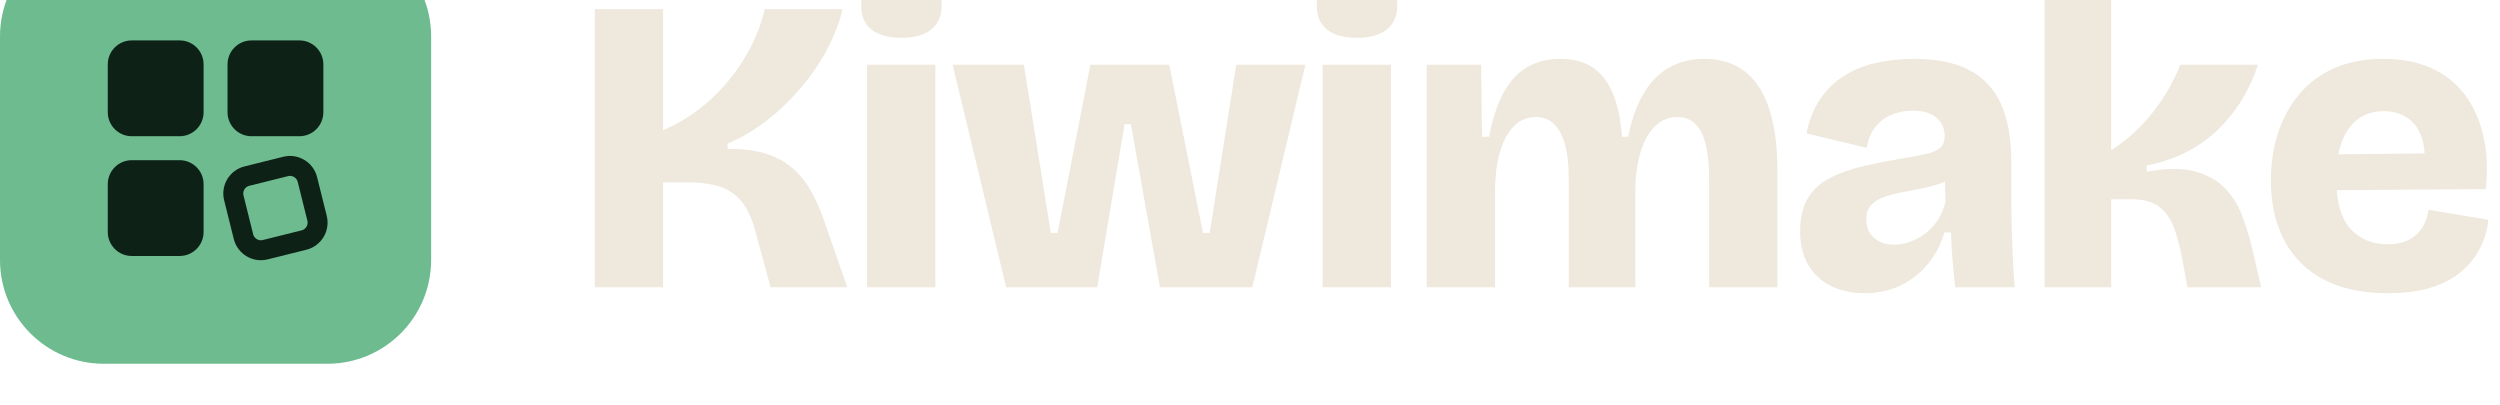
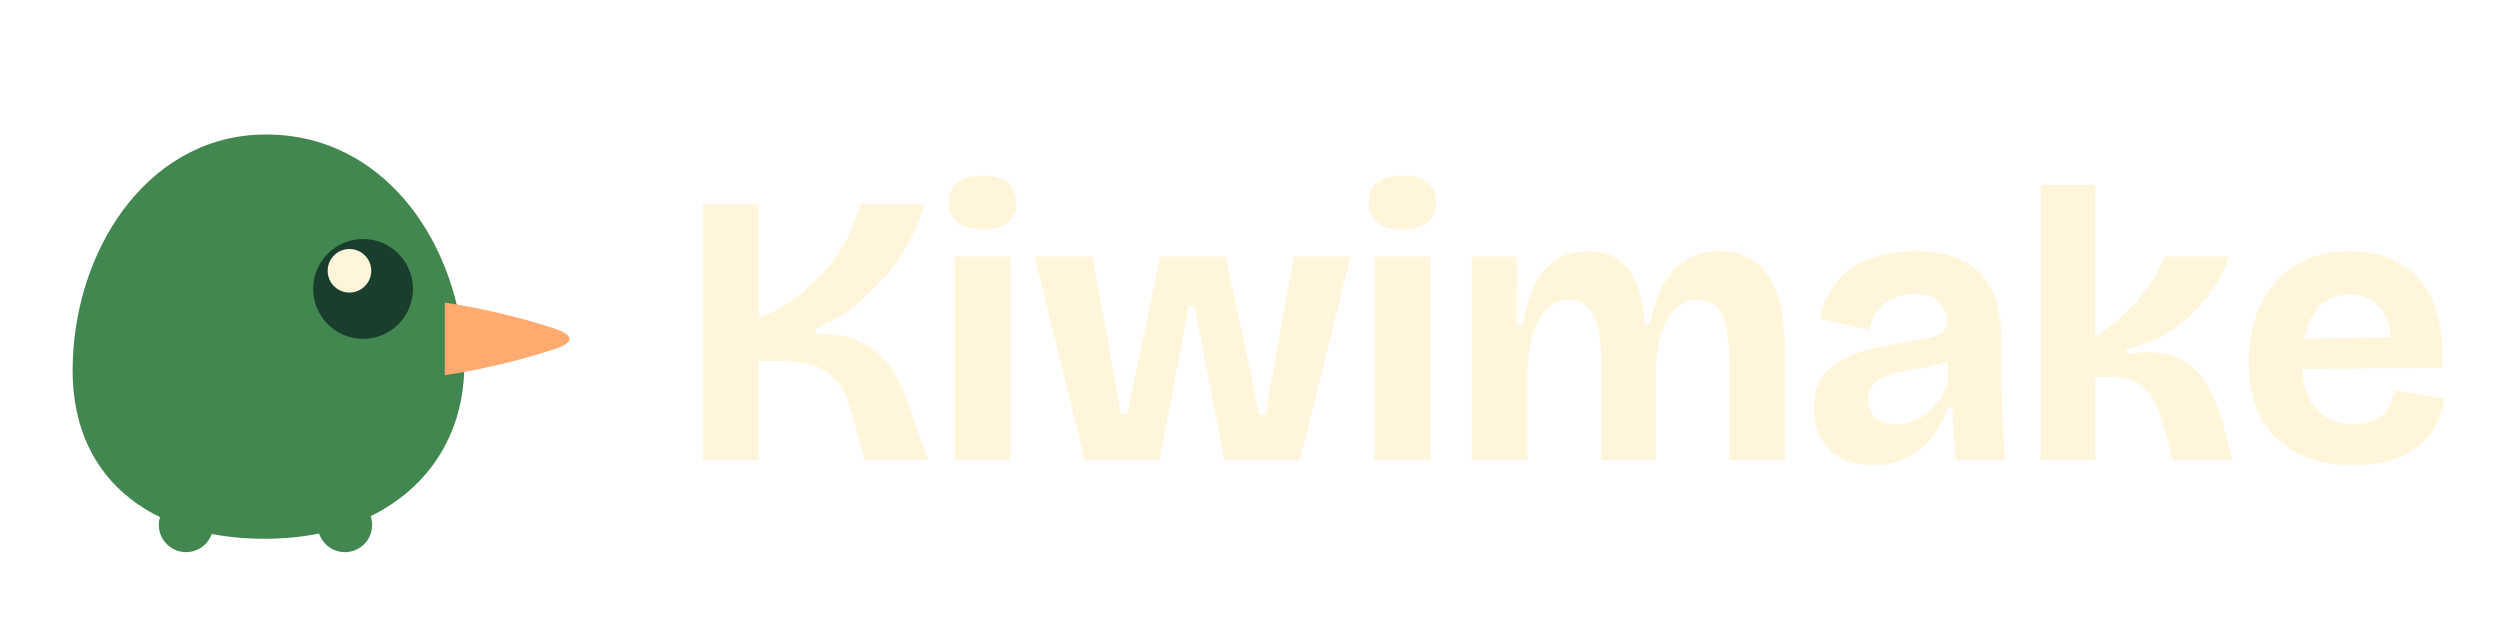
- <svg xmlns="http://www.w3.org/2000/svg" viewBox="0 25.0 593.2 95.7" width="593" height="96">
-   <g transform="translate(0 8.85) scale(0.9472)">
-     <rect width="108" height="108" rx="26" fill="#6DBB8F" />
-     <g fill="#0E2117">
-       <rect x="27" y="27" width="24" height="24" rx="6" />
-       <rect x="57" y="27" width="24" height="24" rx="6" />
-       <rect x="27" y="57" width="24" height="24" rx="6" />
+ <svg xmlns="http://www.w3.org/2000/svg" viewBox="0 0 413.15 106" role="img" aria-label="Kiwimake: Bright Eye lockup-dark" style="color:#438750">
+   <g transform="translate(0 5) scale(.75)">
+     <g fill="#438750">
+       <path d="M16 75C16 49 32 24 57 23C82 22 99 43 102 68C105 94 87 111 61 112C35 113 16 100 16 75Z" />
+       <rect x="35" y="103" width="12" height="12" rx="6" />
+       <rect x="70" y="103" width="12" height="12" rx="6" />
    </g>
-     <rect x="59.5" y="59.5" width="19" height="19" rx="4.5" fill="none" stroke="#0E2117" stroke-width="5" transform="rotate(-14 69 69)" />
+     <g fill="#FFAB70">
+       <path d="M98 60Q111 62 123 66Q128 68 123 70Q111 74 98 76Z" />
+     </g>
+     <circle cx="80" cy="57" r="11" fill="#193E2D" />
+     <circle cx="77" cy="53" r="4.8" fill="#FFF5DB" />
  </g>
-   <g transform="translate(135.04 0)">
-     <path fill="#EEE8DD" d="M6.1 93.0V27.0H22.3V55.7Q27.1 53.7 31.15 50.5Q35.2 47.3 38.3 43.4Q41.4 39.5 43.45 35.3Q45.5 31.1 46.4 27.0H64.9Q63.7 31.9 61.1 36.75Q58.5 41.6 54.8 45.9Q51.1 50.2 46.75 53.55Q42.4 56.9 37.6 58.9V60.2Q42.5 60.1 46.2 61.15Q49.9 62.2 52.6 64.4Q55.3 66.6 57.15 69.75Q59.0 72.9 60.4 76.9L66.0 93.0H47.8L44.1 79.4Q43.0 75.3 41.05 72.8Q39.1 70.3 36.0 69.2Q32.9 68.1 28.0 68.1H22.3V93.0ZM70.7 93.0V40.2H86.9V93.0ZM78.8 33.8Q74.2 33.8 71.75 31.85Q69.3 29.9 69.3 26.2Q69.3 22.4 71.75 20.45Q74.2 18.5 78.8 18.5Q83.5 18.5 85.95 20.5Q88.4 22.5 88.4 26.2Q88.4 29.8 85.95 31.8Q83.5 33.8 78.8 33.8ZM103.7 93.0 91.0 40.2H107.9L114.3 80.1H115.9L123.7 40.2H142.4L150.4 80.1H152.0L158.3 40.2H174.7L162.1 93.0H140.2L133.3 54.3H131.8L125.3 93.0ZM178.8 93.0V40.2H195.0V93.0ZM186.9 33.8Q182.3 33.8 179.85 31.85Q177.4 29.9 177.4 26.2Q177.4 22.4 179.85 20.45Q182.3 18.5 186.9 18.5Q191.6 18.5 194.05 20.5Q196.5 22.5 196.5 26.2Q196.5 29.8 194.05 31.8Q191.6 33.8 186.9 33.8ZM203.5 93.0V60.2V40.2H216.4L216.6 57.3H218.3Q219.5 50.9 221.75 46.8Q224.0 42.7 227.35 40.75Q230.7 38.8 235.2 38.8Q239.9 38.8 242.95 40.9Q246.0 43.0 247.7 47.1Q249.4 51.2 249.8 57.3H251.3Q252.6 50.8 255.15 46.7Q257.7 42.6 261.3 40.7Q264.9 38.8 269.3 38.8Q273.7 38.8 276.95 40.5Q280.2 42.2 282.35 45.5Q284.5 48.8 285.6 53.8Q286.7 58.8 286.7 65.4V93.0H270.5V67.3Q270.5 62.4 269.7 59.15Q268.9 55.9 267.25 54.25Q265.6 52.6 262.9 52.6Q259.9 52.6 257.65 54.8Q255.4 57.0 254.2 61.0Q253.0 65.0 253.0 70.4V93.0H237.2V67.4Q237.2 62.3 236.3 59.1Q235.4 55.9 233.7 54.25Q232.0 52.6 229.4 52.6Q226.4 52.6 224.25 54.7Q222.1 56.8 220.9 60.8Q219.7 64.8 219.7 70.4V93.0ZM307.3 94.4Q303.0 94.4 299.55 92.75Q296.1 91.1 294.1 87.8Q292.1 84.5 292.1 79.6Q292.1 75.0 293.85 72.0Q295.6 69.0 298.95 67.2Q302.3 65.4 306.75 64.35Q311.2 63.3 316.6 62.4Q320.1 61.8 322.25 61.3Q324.4 60.8 325.4 59.85Q326.4 58.9 326.4 57.1Q326.4 54.5 324.5 52.8Q322.6 51.1 318.7 51.1Q316.1 51.1 313.8 52.05Q311.5 53.0 309.95 54.95Q308.4 56.9 307.9 59.9L293.6 56.5Q294.6 51.7 296.85 48.35Q299.1 45.0 302.5 42.85Q305.9 40.7 310.15 39.75Q314.4 38.8 319.2 38.8Q327.1 38.8 332.2 41.45Q337.3 44.1 339.75 49.5Q342.2 54.9 342.2 63.2V71.7Q342.2 75.2 342.3 78.75Q342.4 82.3 342.55 85.85Q342.7 89.4 343.0 93.0H328.9Q328.6 90.3 328.3 86.95Q328.0 83.6 327.9 80.0H326.3Q325.2 84.0 322.55 87.3Q319.9 90.6 316.05 92.5Q312.2 94.4 307.3 94.4ZM314.4 82.9Q316.2 82.9 318.05 82.25Q319.9 81.6 321.65 80.35Q323.4 79.1 324.7 77.15Q326.0 75.2 326.6 72.7L326.4 66.3L328.7 66.5Q327.1 67.8 324.95 68.5Q322.8 69.2 320.45 69.65Q318.1 70.1 315.8 70.55Q313.5 71.0 311.7 71.7Q309.9 72.4 308.85 73.6Q307.8 74.8 307.8 76.9Q307.8 79.7 309.65 81.3Q311.5 82.9 314.4 82.9ZM350.1 93.0V21.5H365.9V60.5Q369.0 58.5 371.5 56.15Q374.0 53.8 376.05 51.15Q378.1 48.5 379.65 45.75Q381.2 43.0 382.3 40.2H400.7Q399.5 44.1 397.25 47.95Q395.0 51.8 391.8 55.05Q388.6 58.3 384.25 60.65Q379.9 63.0 374.3 64.1V65.6Q381.3 64.3 385.75 65.5Q390.2 66.7 392.85 69.45Q395.5 72.2 396.95 75.95Q398.4 79.7 399.3 83.6L401.5 93.0H384.0L382.9 87.0Q382.1 82.6 380.95 79.25Q379.8 75.9 377.45 74.0Q375.1 72.1 370.5 72.1H365.9V93.0ZM431.5 94.4Q424.7 94.4 419.55 92.55Q414.4 90.7 410.9 87.2Q407.4 83.7 405.6 78.75Q403.8 73.8 403.8 67.6Q403.8 61.5 405.55 56.25Q407.3 51.0 410.65 47.05Q414 43.1 419 40.95Q424 38.8 430.5 38.8Q436.9 38.8 441.75 40.95Q446.6 43.1 449.7 47.15Q452.8 51.2 454.15 56.85Q455.5 62.5 454.8 69.7L414.3 70.0V61.5L444.7 61.2L440 65.4Q440.7 60.5 439.55 57.35Q438.4 54.2 436.05 52.7Q433.7 51.2 430.6 51.2Q427 51.2 424.45 53.1Q421.9 55.0 420.6 58.55Q419.3 62.1 419.3 67.2Q419.3 75.4 422.65 79.1Q426 82.8 431.5 82.8Q434.1 82.8 435.85 82.05Q437.6 81.3 438.7 80.15Q439.8 79.0 440.4 77.55Q441 76.1 441.2 74.6L455.4 77.0Q455 80.6 453.4 83.75Q451.8 86.9 448.95 89.3Q446.1 91.7 441.85 93.05Q437.6 94.4 431.5 94.4Z" />
+   <g transform="translate(112 0)">
+     <path fill="#FFF5DB" d="M4.16 76.0V33.76H13.376V52.576Q16.64 51.296 19.424 49.248Q22.208 47.2 24.384 44.672Q26.56 42.144 28.032 39.36Q29.504 36.576 30.208 33.76H40.704Q39.872 37.024 38.112 40.192Q36.352 43.36 33.952 46.08Q31.552 48.8 28.704 50.944Q25.856 53.088 22.784 54.304V55.136Q26.048 55.072 28.448 55.776Q30.848 56.48 32.64 57.952Q34.432 59.424 35.712 61.504Q36.992 63.584 37.952 66.336L41.344 76.0H30.912L28.672 68.0Q27.84 64.992 26.464 63.2Q25.088 61.408 22.848 60.544Q20.608 59.68 17.088 59.68H13.376V76.0ZM45.764 76.0V42.4H54.98V76.0ZM50.372 37.92Q47.684 37.92 46.244 36.8Q44.804 35.68 44.804 33.504Q44.804 31.264 46.244 30.144Q47.684 29.024 50.372 29.024Q53.124 29.024 54.532 30.176Q55.94 31.328 55.94 33.504Q55.94 35.616 54.532 36.768Q53.124 37.92 50.372 37.92ZM67.272 76.0 58.952 42.4H68.552L73.288 68.576H74.248L79.752 42.4H90.568L96.136 68.576H97.096L101.832 42.4H111.176L102.856 76.0H90.312L85.384 50.528H84.488L79.624 76.0ZM115.148 76.0V42.4H124.364V76.0ZM119.756 37.92Q117.068 37.92 115.628 36.8Q114.188 35.68 114.188 33.504Q114.188 31.264 115.628 30.144Q117.068 29.024 119.756 29.024Q122.508 29.024 123.916 30.176Q125.324 31.328 125.324 33.504Q125.324 35.616 123.916 36.768Q122.508 37.92 119.756 37.92ZM131.216 76.0V55.52V42.4H138.704L138.64 53.6H139.664Q140.432 49.376 141.872 46.72Q143.312 44.064 145.424 42.784Q147.536 41.504 150.416 41.504Q153.488 41.504 155.472 42.912Q157.456 44.32 158.512 46.976Q159.568 49.632 159.76 53.536H160.656Q161.488 49.376 163.056 46.72Q164.624 44.064 166.896 42.784Q169.168 41.504 172.048 41.504Q174.8 41.504 176.848 42.56Q178.896 43.616 180.272 45.696Q181.648 47.776 182.32 50.944Q182.992 54.112 182.992 58.208V76.0H173.776V59.296Q173.776 56.032 173.232 53.824Q172.688 51.616 171.536 50.56Q170.384 49.504 168.592 49.504Q166.544 49.504 164.976 50.976Q163.408 52.448 162.544 55.168Q161.68 57.888 161.616 61.536V76.0H152.592V59.424Q152.592 56.032 152.016 53.856Q151.44 51.68 150.256 50.592Q149.072 49.504 147.344 49.504Q145.232 49.504 143.728 50.944Q142.224 52.384 141.36 55.104Q140.496 57.824 140.432 61.6V76.0ZM197.46 76.896Q194.772 76.896 192.564 75.84Q190.356 74.784 189.076 72.704Q187.796 70.624 187.796 67.424Q187.796 64.608 188.884 62.72Q189.972 60.832 192.02 59.648Q194.068 58.464 196.916 57.76Q199.764 57.056 203.22 56.48Q205.652 56.096 207.06 55.776Q208.468 55.456 209.108 54.848Q209.748 54.24 209.748 53.024Q209.748 51.104 208.404 49.856Q207.06 48.608 204.308 48.608Q202.58 48.608 201.012 49.248Q199.444 49.888 198.356 51.2Q197.268 52.512 196.948 54.624L188.756 52.64Q189.332 49.696 190.74 47.584Q192.148 45.472 194.228 44.128Q196.308 42.784 198.964 42.144Q201.62 41.504 204.564 41.504Q209.428 41.504 212.564 43.136Q215.7 44.768 217.236 48.096Q218.772 51.424 218.772 56.48V62.304Q218.772 64.544 218.836 66.848Q218.9 69.152 219.028 71.456Q219.156 73.76 219.348 76.0H211.22Q211.028 74.144 210.868 71.968Q210.708 69.792 210.644 67.488H209.684Q208.98 70.112 207.316 72.256Q205.652 74.4 203.156 75.648Q200.66 76.896 197.46 76.896ZM201.3 70.176Q202.58 70.176 203.86 69.728Q205.14 69.28 206.324 68.384Q207.508 67.488 208.468 66.112Q209.428 64.736 209.876 62.88L209.812 58.592L211.284 58.72Q210.324 59.552 208.852 60.032Q207.38 60.512 205.748 60.8Q204.116 61.088 202.516 61.376Q200.916 61.664 199.604 62.176Q198.292 62.688 197.524 63.584Q196.756 64.48 196.756 66.016Q196.756 68.0 198.036 69.088Q199.316 70.176 201.3 70.176ZM225.24 76.0V30.56H234.264V55.584Q236.376 54.304 238.168 52.736Q239.96 51.168 241.432 49.44Q242.904 47.712 243.992 45.92Q245.08 44.128 245.784 42.4H256.344Q255.512 44.832 254.008 47.264Q252.504 49.696 250.392 51.776Q248.28 53.856 245.528 55.392Q242.776 56.928 239.448 57.632V58.528Q243.608 57.824 246.392 58.624Q249.176 59.424 250.904 61.216Q252.632 63.008 253.656 65.376Q254.68 67.744 255.448 70.24L256.92 76.0H246.936L246.104 72.224Q245.336 69.344 244.376 67.104Q243.416 64.864 241.72 63.584Q240.024 62.304 236.952 62.304H234.264V76.0ZM276.956 76.896Q272.668 76.896 269.436 75.68Q266.204 74.464 264.028 72.256Q261.852 70.048 260.732 66.88Q259.612 63.712 259.612 59.808Q259.612 55.904 260.7 52.576Q261.788 49.248 263.9 46.752Q266.012 44.256 269.148 42.88Q272.284 41.504 276.252 41.504Q280.22 41.504 283.228 42.816Q286.236 44.128 288.188 46.624Q290.14 49.12 291.004 52.704Q291.868 56.288 291.484 60.768L265.564 61.024V55.968L285.724 55.712L282.972 58.4Q283.356 55.136 282.556 52.96Q281.756 50.784 280.124 49.728Q278.492 48.672 276.38 48.672Q273.884 48.672 272.124 49.984Q270.364 51.296 269.404 53.728Q268.444 56.16 268.444 59.552Q268.444 64.992 270.716 67.552Q272.988 70.112 276.956 70.112Q278.748 70.112 279.964 69.632Q281.18 69.152 281.98 68.352Q282.78 67.552 283.196 66.528Q283.612 65.504 283.804 64.48L291.932 65.888Q291.612 68.192 290.588 70.208Q289.564 72.224 287.74 73.696Q285.916 75.168 283.26 76.032Q280.604 76.896 276.956 76.896Z" />
  </g>
</svg>
